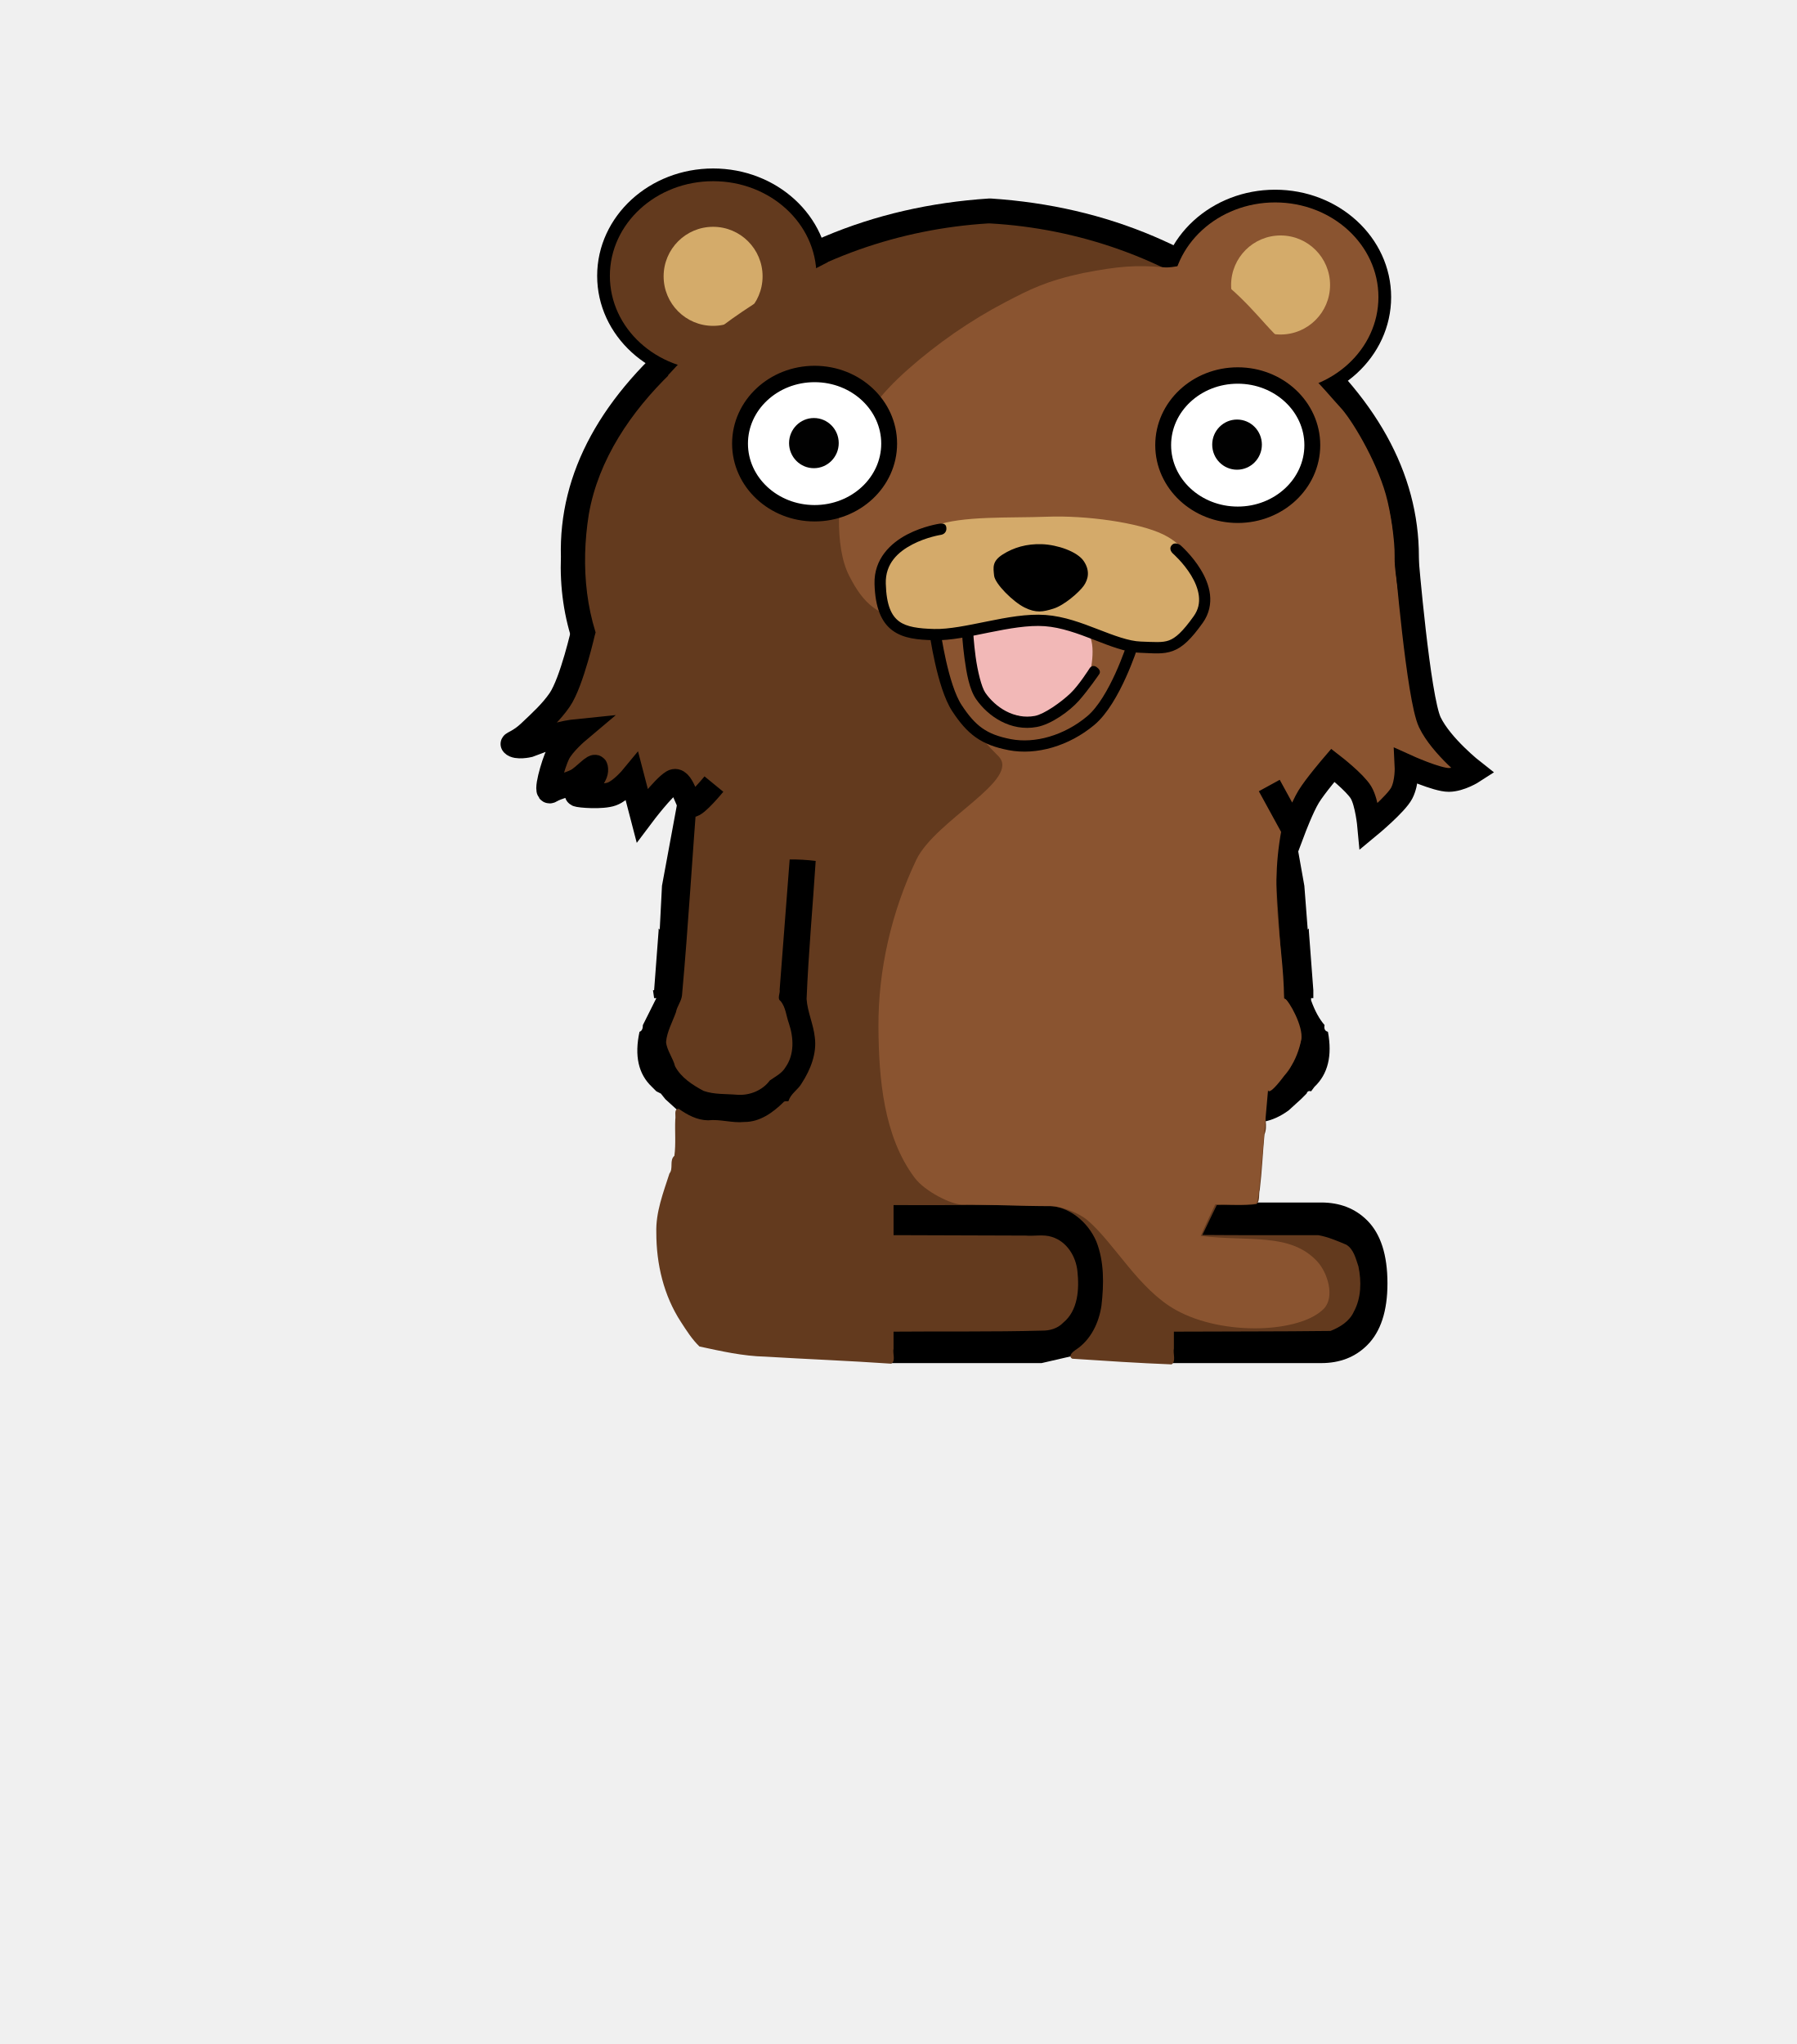
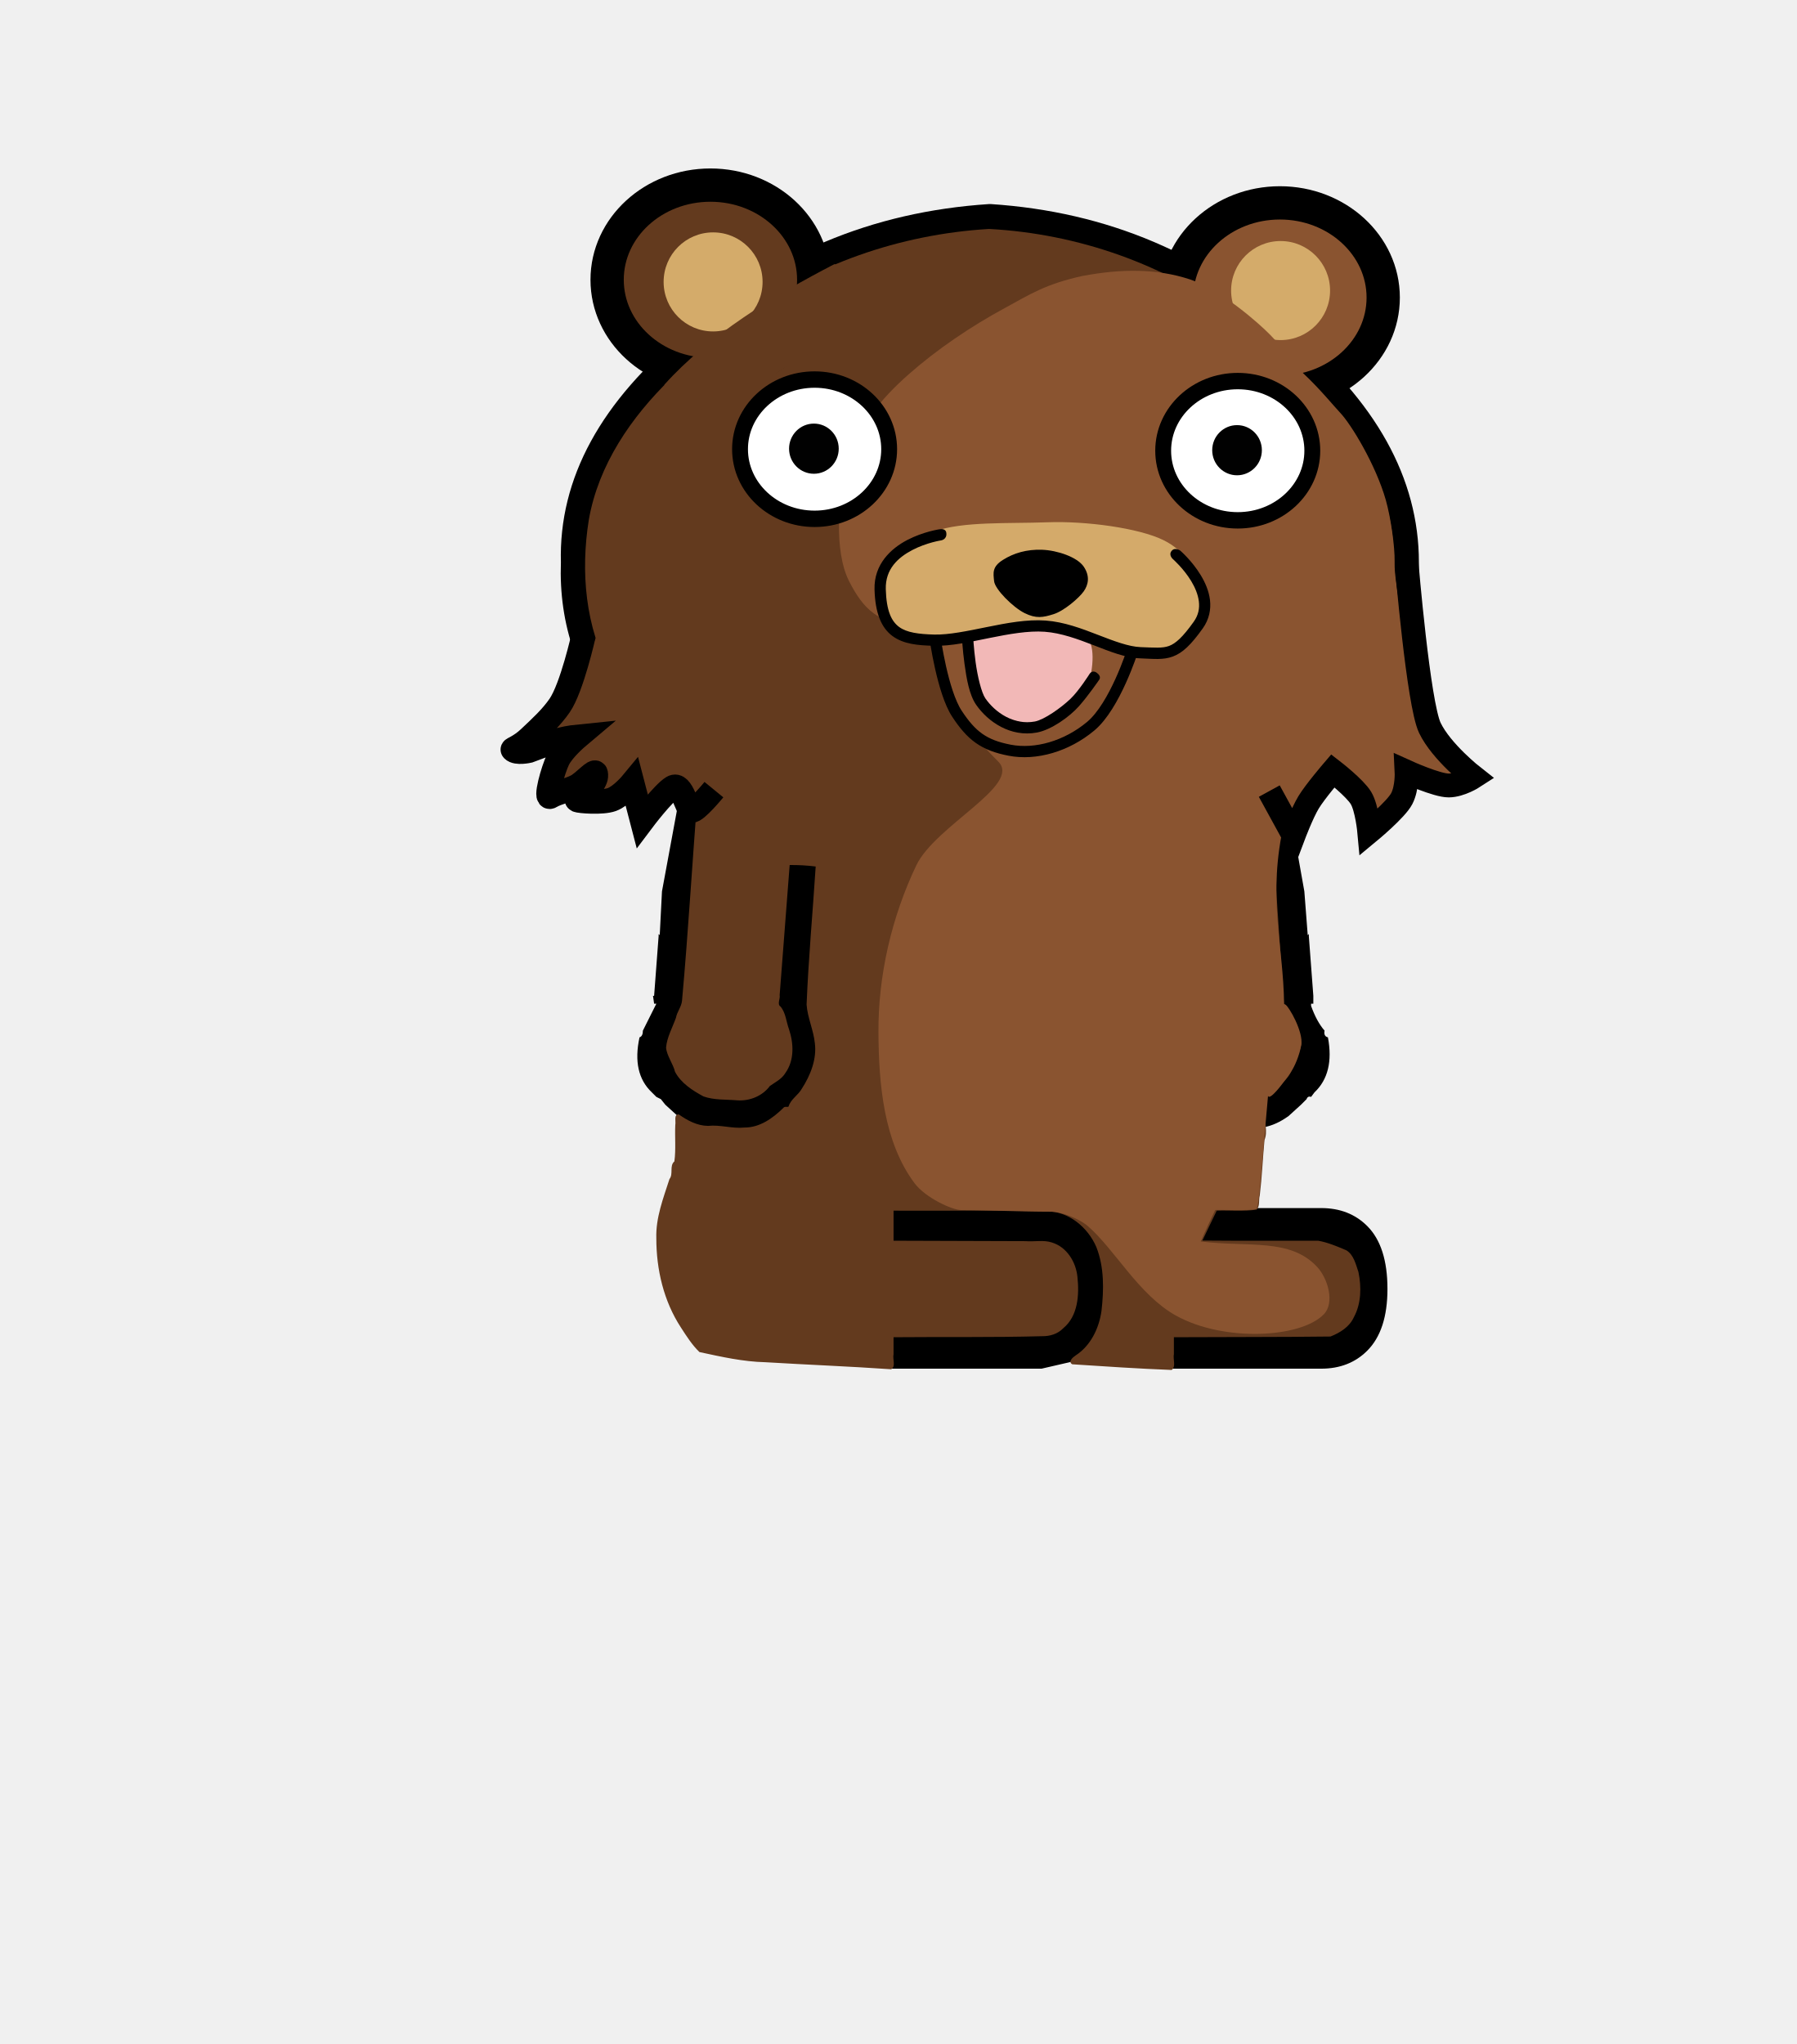
<svg xmlns="http://www.w3.org/2000/svg" xmlns:xlink="http://www.w3.org/1999/xlink" height="182" width="160" version="1.1" id="svg9">
  <defs id="defs4">
    <g id="a">
      <path d="M-15.5-41.55q-2.65-3.1-2.5-7.1-.15-5.3 5.35-9.8Q-7.15-63.5.5-64q7.6.5 13.05 5.55 5.45 4.5 5.45 9.8 0 4-2.6 7.1h.1-.05l-2.6 3.1v.8l-.2-.95-.8.05.65 9.65h.15l.25.75.2.5.2.4-.15.45-.3.75-.2.35-.9.7h-.05l-.05 1.5h.05l-.05.5h-.05l-.05.45h.05l-.25 2.65h-1.8l-.75 1.55h5.4l1.15.4q.55.55.55 1.65 0 1.05-.55 1.6-.45.45-1.15.45H8.6v1.45l-4.5-.25.65-.5q.9-.9.9-2.75 0-1.9-.9-2.8-.8-.8-2.05-.8h-6.6v1.55h6.55q.7 0 1.15.4.55.55.55 1.65 0 1.05-.55 1.6-.45.45-1.15.45H-3.9v1.4l-6.55-.35-1.95-.4q-1.45-1.7-1.75-3.65l-.1-1.2.05-.95.55-1.85h.1v-.55l.15-.15V-24q.75.6 1.55.55l.25-.05q1.9.5 3-.85.4.2.2-.15 1-.75 1.25-2.4-.05-.7-.45-2l.45-6.3-1.35-.1-.5 6.45.15.05v.05h.05l.4 1.4q.15 1.45-.95 1.9-.55.9-2.1.6h-.5q-.6-.2-1.3-.85l-.2-.35v-2.1l.25-.75h.1l.7-9.65-.85-.05-.4-.05v-.15l-2.05-2.75h.2M-13.8-22l.05.1-.05-.1m3.75-6.45-.05-.05v.05h.05" fill="#fff" fill-rule="evenodd" transform="translate(18.6 64.6)" id="path1" />
      <path d="M13.85-37.65 14.5-34l.15 1.95.05-.05v.1l.2 2.65v.35h-.1v.1q.25.7.6 1.1-.05.25.15.3.3 1.6-.6 2.45l-.15.2q-.15-.05-.2.1l-.25.25-.55.5q-.55.4-1.1.5h-.05l.05-1.5h.05l.9-.7.2-.35.3-.75.15-.45-.2-.4-.2-.5-.25-.75h-.15l-.65-9.65.8-.05.2.95m-1.5 17.75h2.9q1.25 0 2.05.8.9.9.9 2.8 0 1.85-.9 2.75-.8.8-2.05.8H8.6v-1.5h6.6q.7 0 1.15-.45.55-.55.55-1.6 0-1.1-.55-1.65l-1.15-.4H9.8l.75-1.55h1.8M4.1-13.05l-1.3.3h-6.7v-1.5h6.55q.7 0 1.15-.45.55-.55.55-1.6 0-1.1-.55-1.65-.45-.4-1.15-.4H-3.9v-1.55h6.6q1.25 0 2.05.8.9.9.9 2.8 0 1.85-.9 2.75l-.65.5M-13.4-24l-.55-.5-.2-.25-.2-.1-.2-.2q-.9-.85-.55-2.45.15-.05.15-.3l.55-1.1.05-.1h-.1l-.05-.35h.05l.2-2.65v-.1l.05.05.1-1.95.85-4.6.85.05-.7 9.65h-.1l-.25.75-.25.5-.15.4.15.45.25.75.2.35q.7.65 1.3.85h.5q1.55.3 2.1-.6 1.1-.45.95-1.9l-.4-1.4h-.05v-.05l-.15-.05.5-6.45 1.35.1-.45 6.3q.4 1.3.45 2-.25 1.65-1.25 2.4.2.35-.2.15-1.1 1.35-3 .85l-.25.05q-.8.05-1.55-.55" fill-rule="evenodd" transform="translate(18.6 64.6)" id="path2" />
      <path d="M3.1 23.05q-2.65-3.1-2.5-7.1-.15-5.3 5.35-9.8Q11.45 1.1 19.1.6q7.6.5 13.05 5.55 5.45 4.5 5.45 9.8 0 4-2.6 7.1" fill="none" stroke="#000" stroke-linecap="round" stroke-linejoin="round" stroke-width="1.2" id="path3" />
      <path d="M5.4-44.05q.15.45.45.75l.7.25.95-.6q.4-.65.4-1.65 0-1.35-.9-3.25h1.05q.9 1.6.9 3.15 0 1.55-.65 2.4-.6.8-1.6.8-1.35 0-1.9-1.4-.6 1.4-1.9 1.4-1.05 0-1.65-.85Q.6-43.9.6-45.4q0-1.55.95-3.15h1q-.85 1.9-.85 3.25 0 1 .35 1.65.4.6.95.6.4 0 .7-.3l.45-.7.1-1.15V-47H5.3v1.8l.1 1.15" fill-rule="evenodd" transform="translate(18.6 64.6)" id="path4" />
    </g>
  </defs>
-   <g transform="matrix(2,0,0,2,87.14609,146.872)" id="g8">
+   <g transform="matrix(2,0,0,2,87.14609,147.3682)" id="g8">
    <use height="51.85" transform="translate(-18.6,-64.6)" width="38.2" xlink:href="#a" id="use4" />
    <path style="fill:#633a1e;fill-opacity:1;stroke-width:0;stroke-linecap:round;stroke-linejoin:round;paint-order:stroke fill markers" d="m 83.18,17.222 c -7.839,0.483 -15.585,3.138 -21.881,7.872 -2.25,1.68 -4.366,3.538 -6.396,5.477 -3.507,3.402 -6.43,7.665 -7.279,12.557 -0.735,4.603 -0.321,9.54 1.957,13.677 0.719,1.418 1.784,2.614 2.65,3.934 0.276,0.535 -0.119,1.097 -0.579,1.365 -0.158,0.471 0.497,0.835 0.688,1.253 0.882,1.221 1.858,2.411 2.623,3.688 0.75,0.272 1.596,0.135 2.381,0.234 -0.506,6.22 -0.854,12.455 -1.419,18.669 -0.054,0.537 -0.443,0.973 -0.541,1.51 -0.307,0.864 -0.807,1.747 -0.878,2.649 0.043,0.691 0.643,1.486 0.795,2.154 0.532,1.016 1.557,1.669 2.539,2.199 0.955,0.338 2.003,0.259 3.001,0.346 1.1,0.08 2.247,-0.379 2.907,-1.276 0.493,-0.35 1.07,-0.622 1.389,-1.169 0.803,-1.132 0.736,-2.625 0.313,-3.888 -0.248,-0.664 -0.282,-1.466 -0.756,-2.018 -0.322,-0.201 -0.007,-0.705 -0.074,-1.022 0.292,-3.86 0.599,-7.718 0.891,-11.578 0.777,-0.009 1.543,0.036 2.317,0.131 -0.264,4.099 -0.643,8.192 -0.81,12.296 0.081,1.161 0.61,2.249 0.732,3.41 0.193,1.428 -0.384,2.886 -1.155,4.075 -0.318,0.581 -0.993,0.936 -1.178,1.581 -0.041,0.102 -0.359,-0.044 -0.466,0.131 -0.935,0.918 -2.103,1.76 -3.472,1.75 -1.087,0.114 -2.149,-0.268 -3.236,-0.148 -0.969,-0.009 -1.841,-0.482 -2.609,-1.024 -0.47,0.002 -0.238,0.636 -0.308,0.938 -0.052,1.08 0.066,2.179 -0.081,3.248 -0.465,0.405 -0.07,1.114 -0.437,1.572 -0.551,1.712 -1.23,3.445 -1.171,5.274 -0.002,2.78 0.657,5.601 2.191,7.946 0.494,0.764 0.996,1.558 1.649,2.186 1.936,0.417 3.878,0.86 5.867,0.904 3.733,0.226 7.472,0.369 11.202,0.627 0.444,-0.223 0.114,-0.915 0.215,-1.334 v -1.518 c 4.407,-0.041 8.815,0.028 13.221,-0.091 0.698,0.009 1.393,-0.192 1.887,-0.707 1.327,-1.092 1.436,-2.993 1.266,-4.577 -0.133,-1.334 -0.948,-2.66 -2.281,-3.063 -0.741,-0.244 -1.563,-0.051 -2.337,-0.117 -3.918,-0.013 -7.837,-0.025 -11.755,-0.038 v -2.676 c 4.54,0.03 9.082,-0.061 13.621,0.061 1.967,-0.016 3.688,1.429 4.436,3.178 0.711,1.8 0.673,3.811 0.458,5.691 -0.218,1.54 -0.959,3.097 -2.31,3.966 -0.234,0.154 -0.711,0.563 -0.287,0.783 2.943,0.193 5.892,0.391 8.84,0.504 0.422,-0.27 0.106,-0.968 0.204,-1.416 v -1.498 c 4.648,-0.027 9.302,-0.005 13.947,-0.063 0.851,-0.34 1.684,-0.848 2.078,-1.717 0.663,-1.218 0.685,-2.698 0.408,-4.03 -0.234,-0.681 -0.419,-1.534 -1.078,-1.932 -0.803,-0.34 -1.633,-0.695 -2.487,-0.848 -3.443,-0.005 -6.886,0.012 -10.329,-0.019 0.419,-0.89 0.851,-1.773 1.278,-2.661 1.18,-0.044 2.382,0.09 3.55,-0.093 0.315,-0.303 0.167,-0.854 0.279,-1.252 0.201,-1.644 0.266,-3.301 0.422,-4.947 0.312,-0.752 -0.028,-1.545 0.078,-2.323 0.057,-0.559 -0.036,-1.198 0.127,-1.703 0.811,-0.675 1.881,-1.189 2.241,-2.258 0.304,-0.755 0.701,-1.507 0.844,-2.305 -0.344,-1.002 -0.812,-1.963 -1.132,-2.977 -0.089,-0.204 -0.176,-0.491 -0.43,-0.531 -0.418,-6.319 -0.863,-12.636 -1.259,-18.957 0.407,-0.037 0.811,-0.06 1.219,-0.088 0.145,0.354 0.013,1.017 0.487,1.125 0.553,-0.137 0.046,-0.935 0.501,-1.181 1.373,-1.669 2.824,-3.296 4.149,-4.991 -0.048,-0.341 -0.495,-0.588 -0.462,-1.004 0.003,-0.603 0.57,-1.022 0.858,-1.507 3.101,-3.918 4.622,-9.006 4.266,-13.983 -0.25,-5.013 -2.734,-9.672 -6.062,-13.332 -2.403,-2.651 -5.128,-4.992 -7.939,-7.196 -6.305,-4.769 -14.087,-7.473 -21.962,-7.907 -0.046,-3.4e-5 -0.093,0.001 -0.139,0.001 z M 97.42,47.33 c 0.472,0.018 1.072,-0.172 1.162,0.464 1.381,2.762 1.989,6.11 0.858,9.063 -0.545,1.387 -1.781,2.676 -3.359,2.689 -1.512,0.234 -3.031,-0.676 -3.663,-2.043 -0.088,-0.271 -0.449,-0.803 -0.715,-0.39 -0.602,1.079 -1.466,2.206 -2.776,2.387 -1.181,0.217 -2.481,-0.027 -3.36,-0.886 -1.599,-1.528 -1.909,-3.916 -1.76,-6.02 0.103,-1.859 0.837,-3.603 1.703,-5.226 0.53,-0.008 1.06,-0.036 1.59,-0.019 -0.842,2.078 -1.641,4.263 -1.515,6.543 -0.013,1.434 0.291,3.075 1.494,3.995 0.924,0.65 2.388,0.49 2.988,-0.53 0.379,-0.589 0.912,-1.149 0.843,-1.899 0.162,-1.678 0.135,-3.365 0.144,-5.049 h 1.708 c 0.051,1.972 -0.136,3.982 0.275,5.926 0.215,0.849 0.881,1.543 1.74,1.744 0.464,0.277 0.943,0.226 1.331,-0.153 0.7,-0.449 1.57,-0.846 1.8,-1.727 0.858,-2.33 0.279,-4.893 -0.522,-7.155 -0.212,-0.582 -0.452,-1.153 -0.71,-1.715 h 0.742 z m 10.409,49.719 c 0.023,0.027 -0.031,-0.028 0,0 z" id="path9" transform="matrix(0.5,0,0,0.5,-41.1705,-72.1)" />
    <rect style="display:inline;fill:#633a1e;fill-opacity:1;stroke:none;stroke-width:0.5;stroke-opacity:1" id="rect29-5" width="10.291" height="7.463" x="-0.389" y="-49.098" />
    <g id="g37-0" transform="matrix(0.5,0,0,0.5,-39.65141,-77.10009)" style="display:inline">
      <path style="display:inline;fill:#633a1e;fill-opacity:1;stroke:none;stroke-width:0.836;stroke-opacity:1" d="m 45.585,62.76 c 0,0 -1.632,3.876 -2.896,5.561 -0.828,1.104 -2.354,2.918 -3.588,3.986 -0.929,0.804 -1.745,1.028 -1.683,1.088 0.385,0.372 1.644,0.107 1.644,0.107 0,0 2.383,-0.838 3.231,-1.042 0.848,-0.203 1.808,-0.29 1.808,-0.29 0,0 -1.531,1.185 -2.043,2.144 -0.513,0.959 -1.407,3.856 -0.758,3.488 0.649,-0.368 1.895,-0.599 2.666,-0.972 0.771,-0.373 1.297,-1.57 1.376,-1.169 0.078,0.401 -0.035,0.483 -0.329,0.935 -0.295,0.452 -1.234,1.433 -0.998,1.542 0.236,0.11 2.015,0.105 2.991,-0.224 0.977,-0.33 1.296,-0.54 1.296,-0.54 l 0.652,3.059 c 0,0 2.299,-2.984 3.275,-3.523 0.976,-0.539 0.929,2.51 1.406,2.576 0.477,0.066 2.771,-2.551 2.771,-2.551" id="path35-1-0" />
      <path style="display:inline;fill:none;fill-opacity:1;stroke:#000000;stroke-width:2.164;stroke-dasharray:none;stroke-opacity:1" d="m 44.125,63.4 c 0,0 -1.039,4.662 -2.138,6.257 -0.72,1.045 -1.637,1.886 -2.71,2.897 -0.808,0.761 -1.517,0.973 -1.463,1.029 0.334,0.352 1.43,0.101 1.43,0.101 0,0 2.072,-0.793 2.809,-0.986 0.737,-0.192 1.571,-0.275 1.571,-0.275 0,0 -1.331,1.121 -1.776,2.029 -0.446,0.908 -1.223,3.65 -0.659,3.301 0.564,-0.349 1.647,-0.567 2.317,-0.92 0.67,-0.353 1.635,-1.522 1.703,-1.142 0.068,0.38 -0.063,0.6 -0.319,1.027 -0.256,0.427 -1.547,1.249 -1.342,1.353 0.205,0.104 2.248,0.264 3.097,-0.048 0.849,-0.312 1.811,-1.478 1.811,-1.478 l 0.883,3.39 c 0,0 1.862,-2.479 2.71,-2.989 0.848,-0.51 1.264,2.007 1.679,2.07 0.415,0.062 2,-1.873 2,-1.873" id="path35-14" />
    </g>
    <g id="g38-5" transform="matrix(0.5,0,0,0.5,-39.65141,-77.10009)" style="display:inline">
      <path style="display:inline;fill:#633a1e;fill-opacity:1;stroke:none;stroke-width:1.008;stroke-dasharray:none;stroke-opacity:1" d="m 115.988,57.708 c 0,0 1.233,4.367 1.358,5.806 0.125,1.439 1.197,6.196 2.039,7.998 0.842,1.802 3.697,2.99 3.353,4.29 -0.344,1.299 -0.689,0.835 -1.711,0.844 -1.022,0.009 -2.76,-1.758 -3.661,-1.22 -0.901,0.537 0.069,1.43 -0.421,2.399 -0.49,0.968 -1.685,2.93 -2.837,2.617 -1.152,-0.313 -0.17,-1.768 -0.696,-2.673 -0.526,-0.905 -1.287,-2.51 -2.443,-2.427 -1.156,0.084 -1.54,1.846 -2.108,2.807 -0.568,0.961 -0.237,2.604 -1.465,2.621 -1.229,0.016 -1.603,-3.408 -1.603,-3.408" id="path36-4-2" />
      <path style="display:inline;fill:none;fill-opacity:1;stroke:#000000;stroke-width:1.008;stroke-dasharray:none;stroke-opacity:1" d="m 117.199,60.309 c 0,0 1.076,9.025 2.077,11.167 1.001,2.142 3.787,4.376 3.787,4.376 0,0 -1.124,0.749 -2.146,0.757 -1.022,0.009 -3.661,-1.22 -3.661,-1.22 0,0 0.069,1.43 -0.421,2.399 -0.49,0.968 -2.819,2.946 -2.819,2.946 0,0 -0.187,-2.097 -0.713,-3.002 -0.526,-0.905 -2.443,-2.427 -2.443,-2.427 0,0 -1.54,1.846 -2.108,2.807 -0.568,0.961 -1.301,2.958 -1.301,2.958 l -1.767,-3.745" id="path36-0" />
    </g>
    <g id="g45-6" style="display:inline" transform="translate(-61.02379,21.53493)">
      <ellipse style="display:inline;fill:#8a5430;fill-opacity:1;stroke:#000000;stroke-width:1.132;stroke-linecap:round;stroke-linejoin:round;stroke-dasharray:none;stroke-opacity:1;paint-order:stroke fill markers" id="path42-28-8" cx="-74.223" cy="-81.744" rx="4.599" ry="4.215" transform="scale(-1,1)" />
      <ellipse style="display:inline;fill:#d4ab6a;fill-opacity:1;stroke:none;stroke-width:0.567;stroke-linecap:round;stroke-linejoin:round;stroke-dasharray:none;stroke-opacity:1;paint-order:stroke fill markers" id="path42-2-9-2" cx="-74.466" cy="-82.283" rx="2.203" ry="2.205" transform="scale(-1,1)" />
    </g>
+     <ellipse style="display:inline;fill:none;fill-opacity:1;stroke:#000000;stroke-width:1.482;stroke-linecap:round;stroke-linejoin:round;stroke-dasharray:none;stroke-opacity:1;paint-order:stroke fill markers" id="ellipse43-8-1-0-88-3" cx="13.412" cy="-60.437" rx="4.599" ry="4.215" />
    <g id="g47-8" style="display:inline" transform="translate(-0.2538966,-0.6754297)">
      <ellipse style="fill:#633a1e;fill-opacity:1;stroke:#000000;stroke-width:1.132;stroke-linecap:round;stroke-linejoin:round;stroke-dasharray:none;stroke-opacity:1;paint-order:stroke fill markers" id="ellipse43-8" cx="-11.567" cy="-60.479" rx="4.599" ry="4.215" />
      <ellipse style="display:inline;fill:#d4ab6a;fill-opacity:1;stroke:none;stroke-width:0.567;stroke-linecap:round;stroke-linejoin:round;stroke-dasharray:none;stroke-opacity:1;paint-order:stroke fill markers" id="ellipse44-5" cx="-11.57" cy="-60.458" rx="2.203" ry="2.205" />
    </g>
-     <path style="display:inline;fill:#8a5430;fill-opacity:1;stroke:none;stroke-width:0.532;stroke-dasharray:none;stroke-opacity:1;paint-order:stroke fill markers" d="m 4.68,-61.288 c -1.697,0.367 -2.402,0.736 -3.509,1.314 -1.543,0.805 -3.029,1.843 -4.299,2.965 -1.27,1.121 -2.175,2.26 -2.67,3.857 -0.494,1.597 -0.637,4.033 0.027,5.34 0.664,1.306 1.287,1.798 2.778,2.05 1.49,0.252 1.394,2.828 1.957,3.711 0.563,0.883 1.068,1.205 1.068,1.205 0,0 -0.221,0.021 0.839,1.067 1.06,1.045 -2.802,2.851 -3.648,4.622 -1.096,2.295 -1.701,4.898 -1.685,7.441 0.014,2.3 0.23,4.868 1.608,6.71 0.478,0.64 1.669,1.195 2.078,1.194 1.045,-0.002 2.506,0.071 4.036,0.075 0.35,8.71e-4 1.164,0.266 1.594,0.635 1.2,1.029 2.269,3.066 3.928,3.988 2.119,1.178 5.547,1.011 6.584,-0.056 0.495,-0.509 0.188,-1.588 -0.294,-2.108 -1.202,-1.298 -3.06,-0.871 -5.184,-1.135 0,0 0.21,-0.495 0.641,-1.396 0.016,-0.032 1.639,0.047 1.837,-0.054 0.122,-0.062 0.307,-2.775 0.517,-5.032 0.005,-0.059 -0.045,0.459 0.989,-1.018 0.211,-0.301 0.409,-0.788 0.492,-1.251 0.102,-0.563 -0.544,-1.722 -0.725,-1.802 -0.117,-0.052 -0.041,0.055 -0.041,-0.016 -0.024,-2.606 -0.766,-4.795 0.012,-8.114 l -0.576,-0.98 1.092,1.584 c 0.348,-1.062 0.974,-1.955 1.741,-2.761 l 1.281,1.132 0.249,1.63 1.431,-1.182 0.261,-1.505 1.679,0.659 1.169,-0.299 -1.63,-2.052 c 0,0 -1.427,-3.998 -1.562,-5.647 -0.069,-0.843 -0.242,-1.505 -0.226,-2.163 0.015,-0.636 -0.171,-1.962 -0.391,-2.739 -0.449,-1.58 -1.553,-3.389 -2.035,-3.891 -0.252,-0.263 -0.89,-1.051 -1.634,-1.747 -0.678,-0.635 0.335,0.155 -1.482,-1.722 -0.475,-0.491 -1.95,-2.335 -3.32,-2.808 -0.445,-0.154 -0.942,0.096 -1.411,0.052 -1.23,-0.113 -2.054,-0.045 -3.567,0.25 -1.6e-6,0 1.6e-6,-5e-6 0,-5e-6 z" id="path37-8" />
+     <ellipse style="display:inline;fill:none;fill-opacity:1;stroke:#000000;stroke-width:1.482;stroke-linecap:round;stroke-linejoin:round;stroke-dasharray:none;stroke-opacity:1;paint-order:stroke fill markers" id="ellipse43-8-1-0-88" cx="-11.943" cy="-61.228" rx="4.599" ry="4.215" />
+     <path style="display:inline;fill:#8a5430;fill-opacity:1;stroke:none;stroke-width:0.532;stroke-dasharray:none;stroke-opacity:1;paint-order:stroke fill markers" d="m 4.665,-61.408 c -1.697,0.367 -2.387,0.834 -3.494,1.434 -1.53,0.829 -3.029,1.843 -4.299,2.965 -1.27,1.121 -2.175,2.26 -2.67,3.857 -0.494,1.597 -0.637,4.033 0.027,5.34 0.664,1.306 1.287,1.798 2.778,2.05 1.49,0.252 1.394,2.828 1.957,3.711 0.563,0.883 1.068,1.205 1.068,1.205 0,0 -0.221,0.021 0.839,1.067 1.06,1.045 -2.802,2.851 -3.648,4.622 -1.096,2.295 -1.701,4.898 -1.685,7.441 0.014,2.3 0.23,4.868 1.608,6.71 0.478,0.64 1.669,1.195 2.078,1.194 1.045,-0.002 2.506,0.071 4.036,0.075 0.35,8.71e-4 1.164,0.266 1.594,0.635 1.2,1.029 2.269,3.066 3.928,3.988 2.119,1.178 5.547,1.011 6.584,-0.056 0.495,-0.509 0.188,-1.588 -0.294,-2.108 -1.202,-1.298 -3.06,-0.871 -5.184,-1.135 0,0 0.21,-0.495 0.641,-1.396 0.016,-0.032 1.639,0.047 1.837,-0.054 0.122,-0.062 0.307,-2.775 0.517,-5.032 0.005,-0.059 -0.045,0.459 0.989,-1.018 0.211,-0.301 0.409,-0.788 0.492,-1.251 0.102,-0.563 -0.544,-1.722 -0.725,-1.802 -0.117,-0.052 -0.041,0.055 -0.041,-0.016 -0.024,-2.606 -0.766,-4.795 0.012,-8.114 l -0.576,-0.98 1.092,1.584 c 0.348,-1.062 0.974,-1.955 1.741,-2.761 l 1.281,1.132 0.249,1.63 1.431,-1.182 0.261,-1.505 1.679,0.659 1.169,-0.299 -1.63,-2.052 c 0,0 -1.427,-3.998 -1.562,-5.647 -0.069,-0.843 -0.242,-1.505 -0.226,-2.163 0.015,-0.636 -0.171,-1.962 -0.391,-2.739 -0.449,-1.58 -1.553,-3.389 -2.035,-3.891 -0.252,-0.263 -0.89,-1.051 -1.634,-1.747 -0.678,-0.635 0.335,0.155 -1.482,-1.722 -0.475,-0.491 -2.19,-2.01 -3.56,-2.463 -1.505,-0.498 -3.104,-0.473 -4.753,-0.163 z" id="path37-8" />
    <path style="display:inline;fill:none;fill-opacity:1;stroke:#000000;stroke-width:1.06;stroke-dasharray:none;stroke-opacity:1" d="m 19.051,-48.618 c 0,0 0.524,6.27 1.037,7.34 0.513,1.07 1.942,2.186 1.942,2.186 0,0 -0.576,0.374 -1.101,0.378 -0.524,0.004 -1.878,-0.61 -1.878,-0.61 0,0 0.036,0.715 -0.216,1.198 -0.251,0.484 -1.446,1.472 -1.446,1.472 0,0 -0.096,-1.048 -0.366,-1.5 -0.27,-0.452 -1.253,-1.212 -1.253,-1.212 0,0 -0.79,0.922 -1.081,1.402 -0.291,0.48 -0.667,1.478 -0.667,1.478 l -1.083,-1.978" id="path36-5-7" />
    <g id="g1" style="display:inline" transform="matrix(0.7060346,0,0,0.7297921,47.26982,-99.11414)">
      <ellipse style="display:inline;fill:#ffffff;fill-opacity:1;stroke:#000000;stroke-opacity:1" id="path30-1" cx="-77.298" cy="62.248" rx="4.702" ry="4.248" />
      <ellipse style="display:inline;fill:#010101;fill-opacity:1;stroke:none;stroke-width:0.346;stroke-opacity:1" id="path30-3" cx="-77.342" cy="62.217" rx="1.566" ry="1.53" />
      <ellipse style="display:inline;fill:#ffffff;fill-opacity:1;stroke:#000000;stroke-opacity:1" id="path30-1-7" cx="-77.298" cy="62.248" rx="4.702" ry="4.248" transform="translate(26.68396,0.09297786)" />
      <ellipse style="display:inline;fill:#010101;fill-opacity:1;stroke:none;stroke-width:0.346;stroke-opacity:1" id="path30-3-0" cx="-77.342" cy="62.217" rx="1.566" ry="1.53" transform="translate(26.68396,0.09297786)" />
    </g>
    <g id="gikopoipoi_eyes_closed-1-6" style="display:none;fill:#ffffff" fill="none" stroke="#000000" stroke-linecap="round" stroke-linejoin="round" transform="matrix(0.5,0,0,0.5,-43.87132,-68.64138)">
      <path d="m 108.077,29.676 h 6.3" stroke-width="3" id="path5-5" />
      <path d="m 69.908,29.858 h 6.3" stroke-width="3" style="display:inline" id="path6-1" />
    </g>
    <g id="g18-2" transform="matrix(0.5,0,0,0.5,-10.61632,-64.54454)" style="display:inline">
      <path style="fill:#f2b8b7;fill-opacity:1;stroke:none;stroke-opacity:1" d="m 20.784,38.421 c -0.879,0.228 0.062,4.363 0.921,5.748 0.859,1.385 1.877,1.491 3.076,1.795 1.198,0.304 1.694,0.483 2.757,-0.098 1.063,-0.582 2.541,-1.406 3.169,-2.557 0.627,-1.15 0.984,-3.759 0.288,-4.672 -0.696,-0.913 -2.204,-0.87 -4.138,-1.084 -1.934,-0.213 -5.194,0.64 -6.073,0.868 z" id="path16-8" />
      <path style="fill:#d4aa6a;fill-opacity:1;stroke:none;stroke-opacity:1" d="m 17.309,29.034 c -2.51,0.907 -4.13,1.915 -4.792,3.594 -0.662,1.68 -0.606,3.394 0.849,4.768 1.455,1.374 4.819,0.908 7.114,0.849 2.295,-0.06 4.033,-1.344 6.515,-1.123 2.482,0.221 5.543,2.94 7.838,2.846 2.294,-0.095 4.365,-0.758 5.358,-2.001 0.993,-1.243 0.918,-2.955 0.432,-4.289 -0.485,-1.334 -0.784,-2.815 -2.963,-3.876 -2.178,-1.061 -6.858,-1.706 -10.313,-1.576 -3.456,0.129 -7.527,-0.098 -10.037,0.809 z" id="path18-0" />
      <path style="baseline-shift:baseline;display:inline;overflow:visible;opacity:1;vector-effect:none;enable-background:accumulate;stop-color:#000000;stop-opacity:1" d="m 17.742,28.848 c 0,0 -1.438,0.207 -2.879,0.961 -1.441,0.754 -2.967,2.151 -2.904,4.4 0.058,2.101 0.605,3.412 1.596,4.143 0.991,0.731 2.271,0.834 3.693,0.871 1.499,0.039 3.21,-0.344 4.938,-0.693 1.727,-0.349 3.466,-0.664 4.93,-0.557 1.464,0.107 2.941,0.653 4.369,1.205 1.428,0.552 2.8,1.117 4.139,1.164 1.186,0.042 2.03,0.158 2.904,-0.166 0.874,-0.324 1.624,-1.054 2.658,-2.5 0.579,-0.81 0.741,-1.704 0.645,-2.523 -0.097,-0.82 -0.433,-1.574 -0.824,-2.219 -0.783,-1.29 -1.82,-2.182 -1.82,-2.182 0,0 -0.458,-0.326 -0.754,-0.001 -0.344,0.379 0.099,0.757 0.099,0.757 0,0 0.936,0.817 1.621,1.945 0.342,0.564 0.612,1.198 0.686,1.816 0.073,0.619 -0.03,1.217 -0.465,1.824 -0.993,1.389 -1.607,1.927 -2.193,2.145 -0.586,0.217 -1.299,0.147 -2.521,0.104 -1.07,-0.038 -2.38,-0.542 -3.814,-1.096 -1.434,-0.554 -2.996,-1.15 -4.654,-1.271 -1.659,-0.122 -3.464,0.223 -5.201,0.574 -1.737,0.351 -3.412,0.708 -4.715,0.674 -1.379,-0.036 -2.443,-0.173 -3.125,-0.676 -0.682,-0.503 -1.135,-1.419 -1.189,-3.365 -0.05,-1.798 1.102,-2.827 2.367,-3.488 1.265,-0.661 2.561,-0.857 2.561,-0.857 0,0 0.539,-0.076 0.462,-0.667 -0.059,-0.453 -0.606,-0.321 -0.606,-0.321 z" id="path13-8" />
      <path style="fill:none;stroke:#000000;stroke-opacity:1" d="m 17.342,38.472 c 0,0 0.662,4.835 1.955,6.799 1.293,1.965 2.395,2.805 4.699,3.25 2.304,0.445 5.065,-0.341 7.218,-2.142 2.153,-1.801 3.704,-6.69 3.704,-6.69" id="path14-3" />
      <path style="baseline-shift:baseline;display:inline;overflow:visible;opacity:1;vector-effect:none;enable-background:accumulate;stop-color:#000000;stop-opacity:1" d="m 20.738,38.373 -0.998,0.049 c 0,0 0.054,1.12 0.232,2.42 0.178,1.3 0.423,2.752 1.037,3.635 1.052,1.514 3.059,2.907 5.41,2.469 1.283,-0.239 2.907,-1.401 3.743,-2.344 0.837,-0.943 1.781,-2.325 1.781,-2.325 0,0 0.288,-0.305 -0.192,-0.65 -0.418,-0.301 -0.653,0.115 -0.653,0.115 0,0 -0.925,1.47 -1.683,2.196 -0.845,0.81 -2.352,1.872 -3.179,2.026 -1.868,0.348 -3.53,-0.796 -4.406,-2.057 -0.35,-0.504 -0.696,-1.951 -0.867,-3.201 -0.171,-1.251 -0.225,-2.332 -0.225,-2.332 z" id="path15-8" />
      <path style="fill:#000000;fill-opacity:1;stroke:none;stroke-opacity:1" d="m 22.606,33.468 c 0.076,0.727 1.678,2.326 2.709,2.84 1.03,0.514 1.648,0.395 2.594,0.097 0.946,-0.298 2.272,-1.454 2.676,-2.026 0.404,-0.572 0.585,-1.337 0.007,-2.197 -0.577,-0.86 -2.359,-1.462 -3.722,-1.51 -1.363,-0.048 -2.525,0.298 -3.488,0.909 -0.964,0.611 -0.851,1.16 -0.775,1.887 z" id="path17-0" />
    </g>
-     <path style="fill:#633a1e;fill-opacity:1;stroke-width:0;stroke-linecap:round;stroke-linejoin:round;paint-order:stroke fill markers" d="m 54.672,30.752 c 3.91,-4.381 8.999,-7.389 14.319,-10.125 l 8.454,2.736 c -6.199,3.577 -14.724,5.648 -17.481,11.452 z" id="path10" transform="matrix(0.5,0,0,0.5,-41.1705,-72.1)" />
+     <path style="fill:#633a1e;fill-opacity:1;stroke-width:0;stroke-linecap:round;stroke-linejoin:round;paint-order:stroke fill markers" d="M 54.347,31.094 C 58.258,26.713 64.169,23.092 69.49,20.356 l 7.956,3.008 c -6.199,3.577 -14.724,5.648 -17.481,11.452 z" id="path10" transform="matrix(0.5,0,0,0.5,-41.1705,-72.1)" />
  </g>
</svg>
